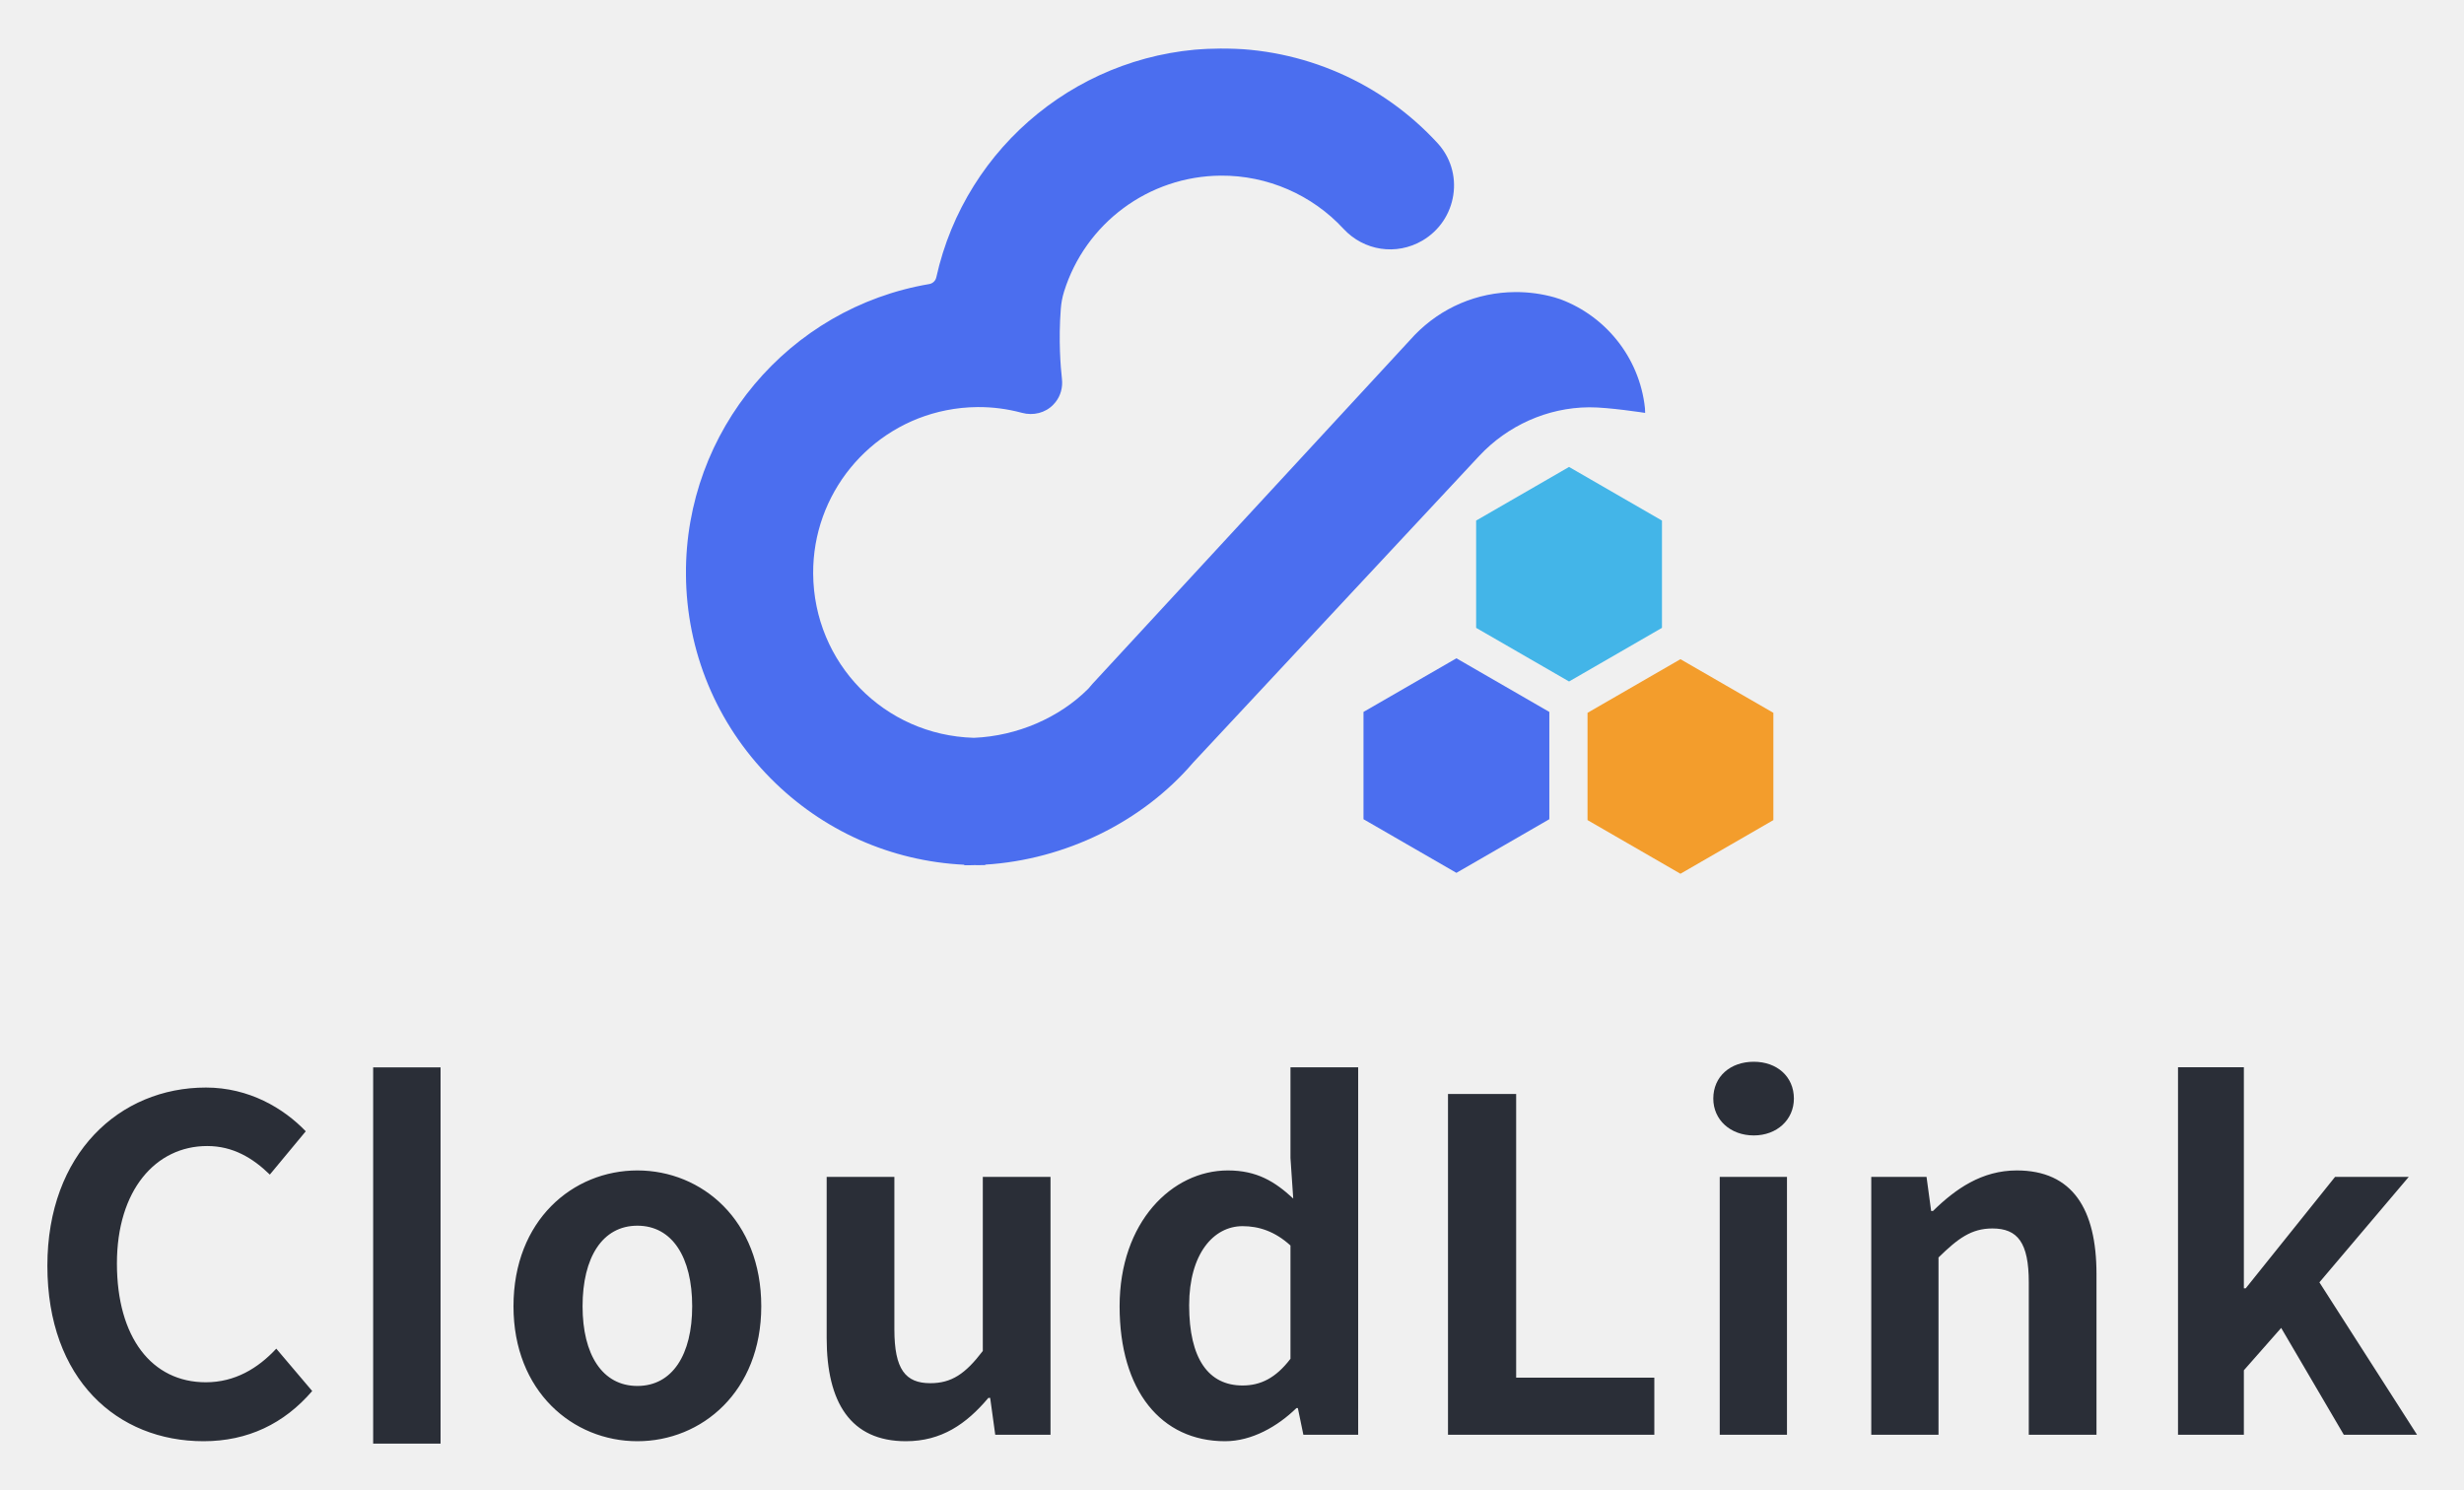
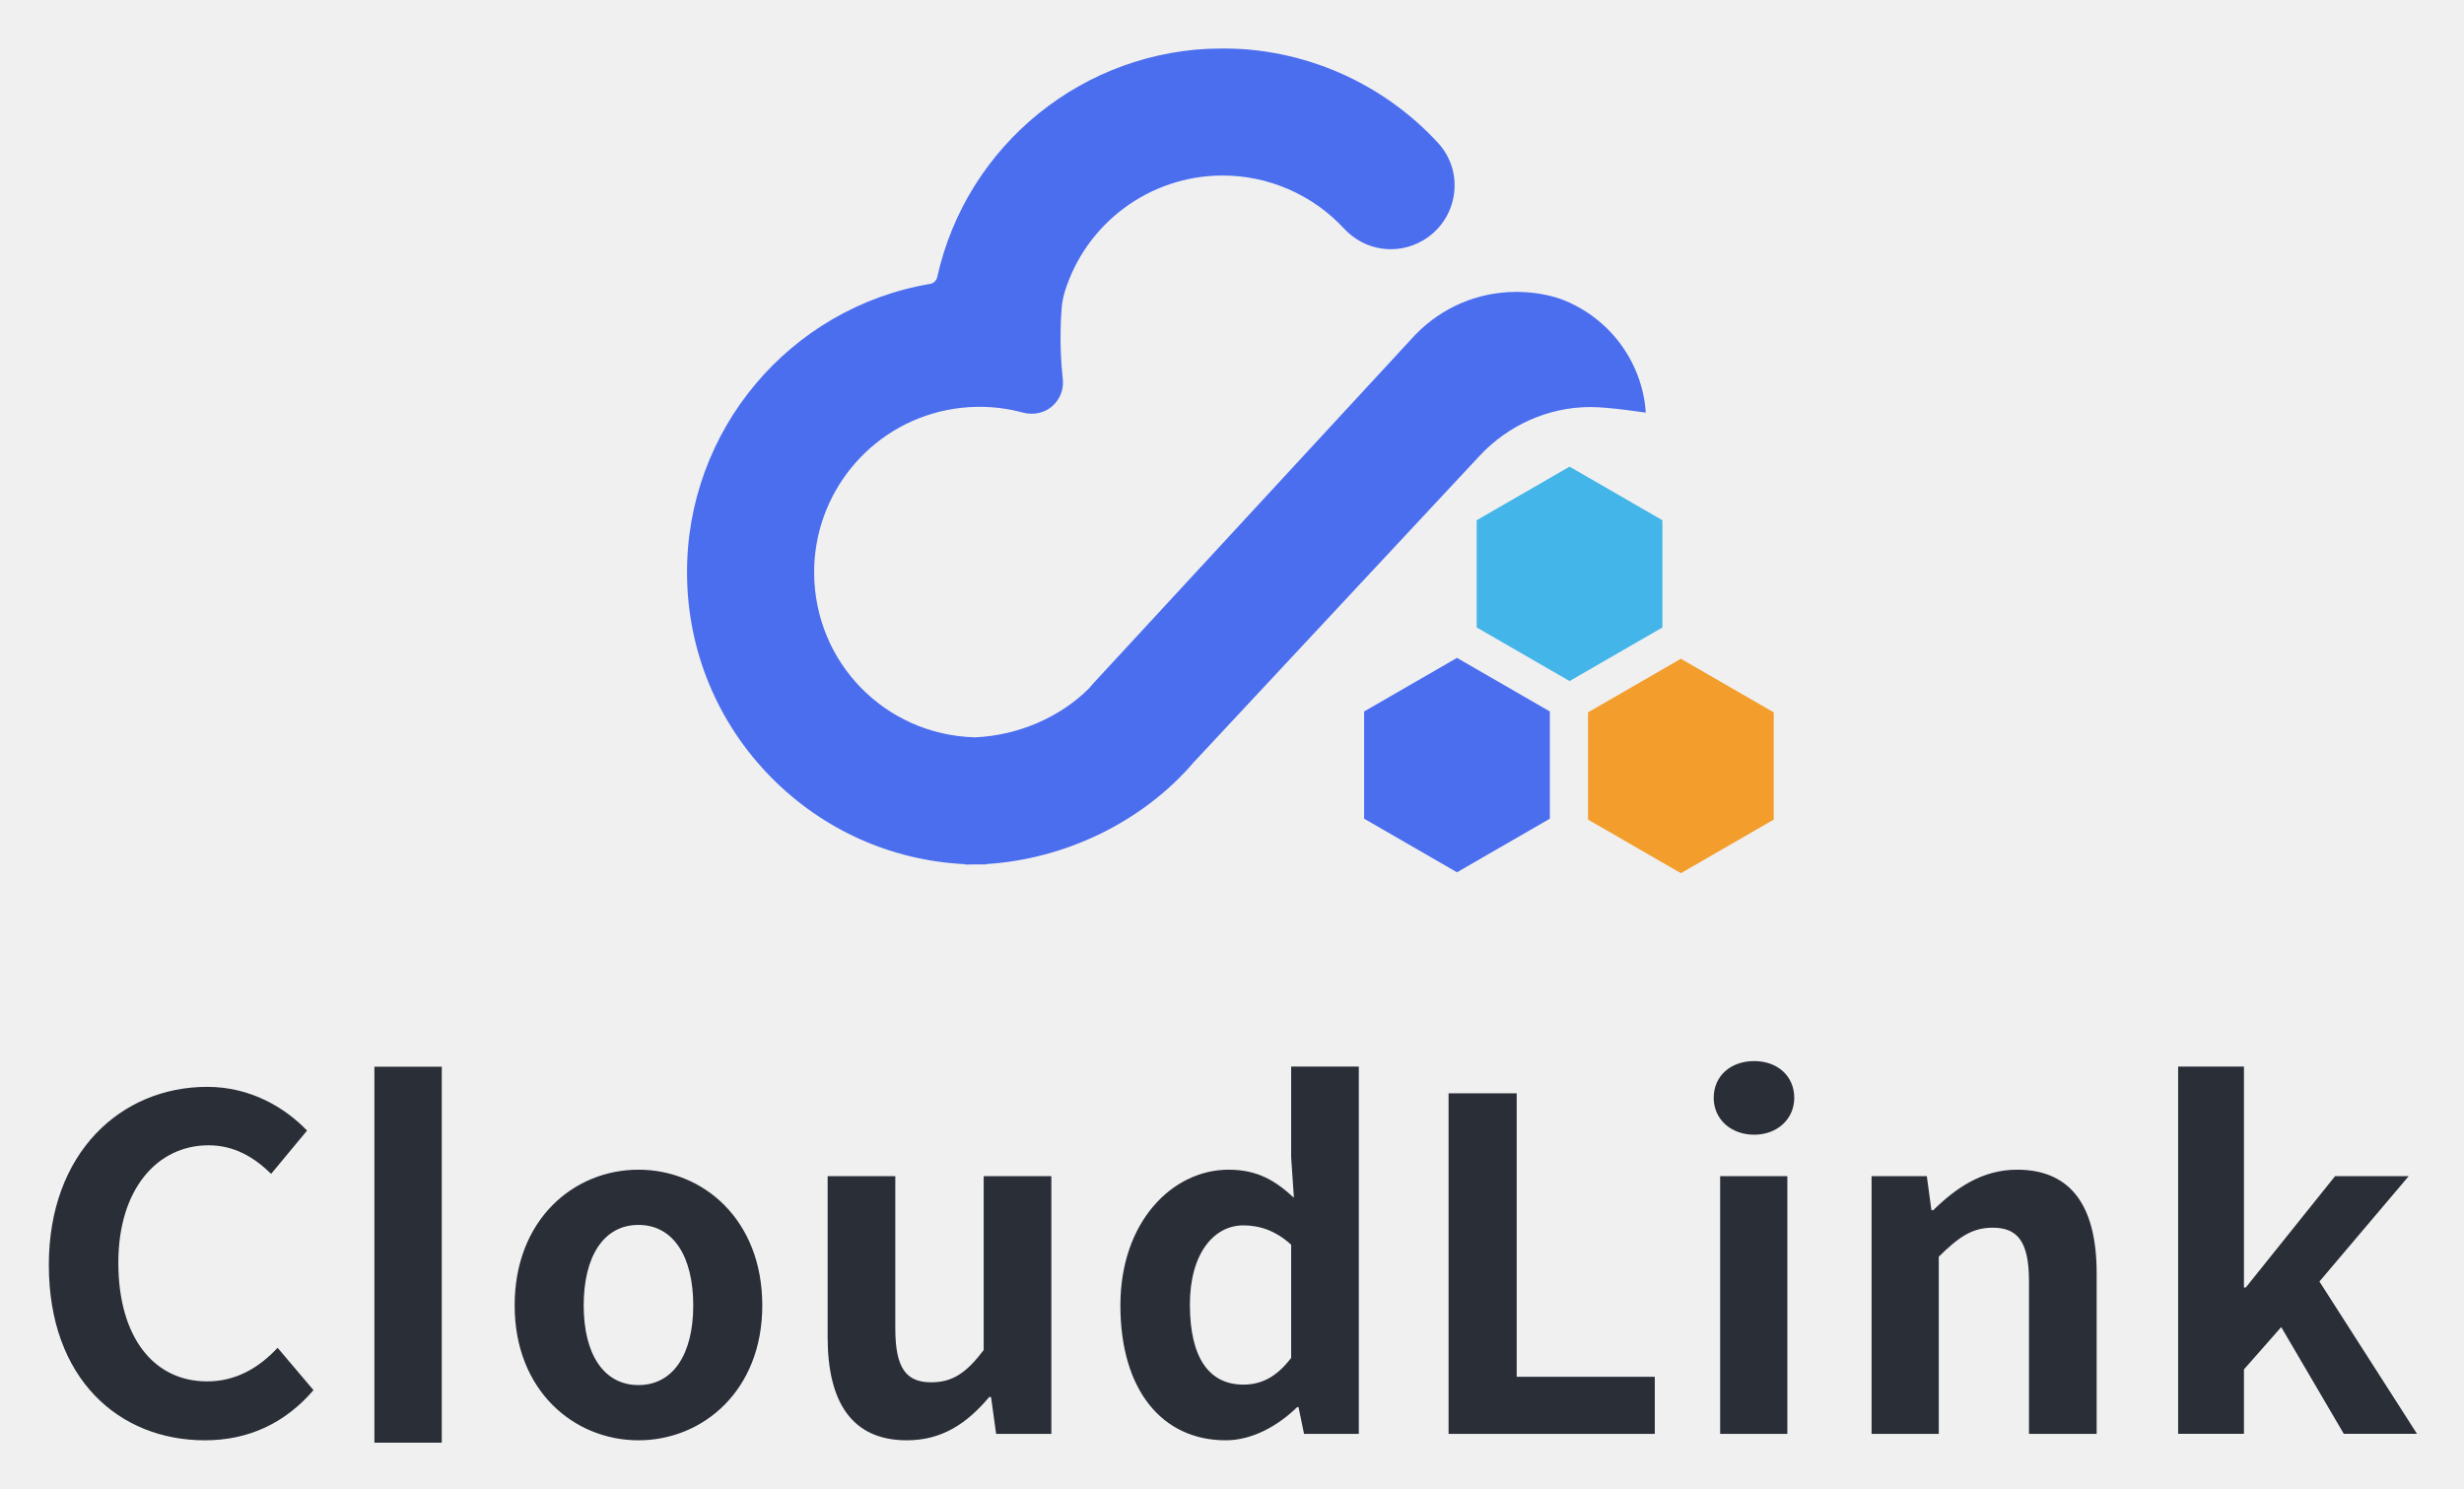
- <svg xmlns="http://www.w3.org/2000/svg" xmlns:xlink="http://www.w3.org/1999/xlink" role="img" viewBox="243.06 123.06 412.88 249.63">
+ <svg xmlns="http://www.w3.org/2000/svg" xmlns:xlink="http://www.w3.org/1999/xlink" role="img" viewBox="242.81 123.06 413.14 249.64">
  <defs>
    <path id="a" d="M0 .148h160.768v136.908H0z" />
  </defs>
-   <g transform="translate(-2374 -525) translate(0 446) translate(2374 79)" fill="none" fill-rule="evenodd" stroke="none" stroke-width="1">
-     <rect width="900" height="484" x="0" y="0" rx="8" />
-     <g transform="translate(358 131)">
-       <path fill="#4B6EEF" d="M113.533 111.373v17.979l15.57 8.989 15.57-8.989v-17.979l-15.57-8.989z" />
-       <path fill="#F39D2C" d="M151.074 111.523v17.979l15.57 8.989 15.57-8.989v-17.979l-15.57-8.989z" />
-       <path fill="#43B5E8" d="M163.548 97.282V79.304l-15.57-8.989-15.57 8.989v17.978l15.57 8.989z" />
-       <g transform="translate(0 .029)">
-         <mask id="b" fill="#fff">
-           <use xlink:href="#a" />
-         </mask>
-         <path fill="#4B6EEF" d="M63.352 40.925c3.564-11.456 14.163-19.38 26.294-19.459 7.768-.05 15.251 3.194 20.529 8.903 3.438 3.717 8.879 4.53 13.232 1.98 2.808-1.646 4.696-4.438 5.179-7.661.475-3.164-.485-6.32-2.632-8.659C116.605 5.847 103.321.059 89.508.149 66.553.298 46.874 16.308 41.952 38.51c-.129.581-.597 1.028-1.184 1.127C17.231 43.63-.155 64.195.001 88.3c.084 12.873 5.114 25.002 14.166 34.152 8.697 8.792 20.179 13.909 32.471 14.501l.001.103 1.797-.043.045.002c.059.002.117.004.176.005l1.491-.004-.001-.08c13.391-.828 26.317-7.145 34.819-17.076l47.949-51.409c4.782-5.127 11.472-8.102 18.351-8.159l.124-.001c3.192-.021 9.382.946 9.378.945-.608-8.754-6.34-16.095-14.218-19.046-.314-.104-.629-.206-.946-.304l-.033-.01c-2.147-.609-4.377-.91-6.626-.896-6.39.041-12.359 2.586-16.834 7.192l-54.018 58.495-.617.723c-.03.032-.059.064-.088.095-4.848 4.844-11.886 7.882-19.066 8.192-.045 0-.089.001-.134.001-14.98-.453-26.772-12.519-26.87-27.519-.086-13.283 9.297-24.795 22.31-27.372.848-.168 1.712-.298 2.562-.386l.236-.019c.359-.034.719-.066 1.077-.086.443-.024.889-.039 1.361-.043a27.748 27.748 0 0 1 7.446.967c1.88.51 3.916.025 5.258-1.386a6.408 6.408 0 0 0 .338-.385c.88-1.089 1.258-2.5 1.101-3.891-.233-2.069-.595-6.508-.196-11.753.074-.977.25-1.946.542-2.882z" mask="url(#b)" />
-       </g>
+   <g fill="none" fill-rule="evenodd">
+     <rect width="900" height="484" rx="8" />
+     <path fill="#4B6EEF" d="M471.533 242.373v17.979l15.57 8.989 15.57-8.989v-17.979l-15.57-8.989z" />
+     <path fill="#F39D2C" d="M509.074 242.523v17.979l15.57 8.989 15.57-8.989v-17.979l-15.57-8.989z" />
+     <path fill="#43B5E8" d="M521.548 228.282v-17.978l-15.57-8.989-15.57 8.989v17.978l15.57 8.989z" />
+     <g transform="translate(358 131.029)">
+       <mask id="b" fill="#fff">
+         <use xlink:href="#a" />
+       </mask>
+       <path fill="#4B6EEF" d="M63.352 40.925c3.564-11.456 14.163-19.38 26.294-19.459 7.768-.05 15.251 3.194 20.529 8.903 3.438 3.717 8.879 4.53 13.232 1.98 2.808-1.646 4.696-4.438 5.179-7.661.475-3.164-.485-6.32-2.632-8.659C116.605 5.847 103.321.059 89.508.149 66.553.298 46.874 16.308 41.952 38.51c-.129.581-.597 1.028-1.184 1.127C17.231 43.63-.155 64.195.001 88.3c.084 12.873 5.114 25.002 14.166 34.152 8.697 8.792 20.179 13.909 32.471 14.501l.001.103 1.797-.043.045.002c.059.002.117.004.176.005l1.491-.004-.001-.08c13.391-.828 26.317-7.145 34.819-17.076l47.949-51.409c4.782-5.127 11.472-8.102 18.351-8.159l.124-.001c3.192-.021 9.382.946 9.378.945-.608-8.754-6.34-16.095-14.218-19.046-.314-.104-.629-.206-.946-.304l-.033-.01c-2.147-.609-4.377-.91-6.626-.896-6.39.041-12.359 2.586-16.834 7.192l-54.018 58.495-.617.723c-.03.032-.059.064-.088.095-4.848 4.844-11.886 7.882-19.066 8.192-.045 0-.089.001-.134.001-14.98-.453-26.772-12.519-26.87-27.519-.086-13.283 9.297-24.795 22.31-27.372.848-.168 1.712-.298 2.562-.386l.236-.019c.359-.034.719-.066 1.077-.086.443-.024.889-.039 1.361-.043a27.748 27.748 0 0 1 7.446.967c1.88.51 3.916.025 5.258-1.386a6.408 6.408 0 0 0 .338-.385c.88-1.089 1.258-2.5 1.101-3.891-.233-2.069-.595-6.508-.196-11.753.074-.977.25-1.946.542-2.882z" mask="url(#b)" />
    </g>
    <path fill="#2A2E37" fill-rule="nonzero" d="M316.882 301.941V365h-11.294v-63.059h11.294zm-39.334 3.381c7.255 0 13.043 3.473 16.747 7.332l-6.02 7.255c-2.856-2.778-6.174-4.785-10.496-4.785-8.644 0-15.127 7.409-15.127 19.68 0 12.425 5.865 19.912 14.895 19.912 4.862 0 8.721-2.315 11.808-5.634l6.02 7.1c-4.708 5.48-10.805 8.412-18.214 8.412-14.432 0-26.163-10.342-26.163-29.404 0-18.831 12.117-29.867 26.549-29.867zm72.314 13.892c10.805 0 20.76 8.335 20.76 22.767 0 14.278-9.956 22.613-20.76 22.613-10.805 0-20.76-8.335-20.76-22.613 0-14.432 9.956-22.767 20.76-22.767zm43.064 1.08v25.545c0 6.714 1.852 9.03 6.02 9.03 3.55 0 5.865-1.544 8.798-5.402v-29.173h11.345v43.219h-9.261l-.849-6.174h-.309c-3.704 4.399-7.872 7.255-13.815 7.255-9.261 0-13.274-6.483-13.274-17.288v-27.012h11.345zm77.717-18.368v61.587h-9.184l-.926-4.476h-.232c-3.164 3.087-7.486 5.557-11.962 5.557-10.728 0-17.673-8.489-17.673-22.613 0-14.123 8.798-22.767 18.136-22.767 4.862 0 7.872 1.852 10.959 4.708l-.463-6.792v-15.204h11.345zm26.472 4.476v47.541h23.153v9.57h-34.575v-57.111h11.422zm45.38 13.892v43.219h-11.268v-43.219h11.268zm38.511-1.08c9.338 0 13.352 6.483 13.352 17.365v26.935h-11.345v-25.545c0-6.637-1.852-9.03-6.097-9.03-3.55 0-5.788 1.698-9.03 4.862v29.713h-11.268v-43.219H565.88l.772 5.711h.309c3.782-3.704 8.181-6.792 14.046-6.792zm38.048-17.288v37.045h.309l14.972-18.677h12.348l-14.972 17.673 16.361 25.545h-12.271l-10.496-17.905-6.251 7.1v10.805h-11.036v-61.587h11.036zm-269.192 26.549c-5.865 0-9.184 5.325-9.184 13.506 0 8.104 3.319 13.352 9.184 13.352 5.865 0 9.184-5.248 9.184-13.352 0-8.181-3.319-13.506-9.184-13.506zm101.41.077c-4.862 0-8.952 4.631-8.952 13.274 0 8.952 3.241 13.429 8.952 13.429 3.01 0 5.557-1.235 8.026-4.476v-18.985c-2.624-2.392-5.325-3.241-8.026-3.241zM536.939 301c3.859 0 6.714 2.47 6.714 6.174 0 3.55-2.856 6.174-6.714 6.174-3.936 0-6.792-2.624-6.792-6.174 0-3.704 2.856-6.174 6.792-6.174z" />
  </g>
</svg>
